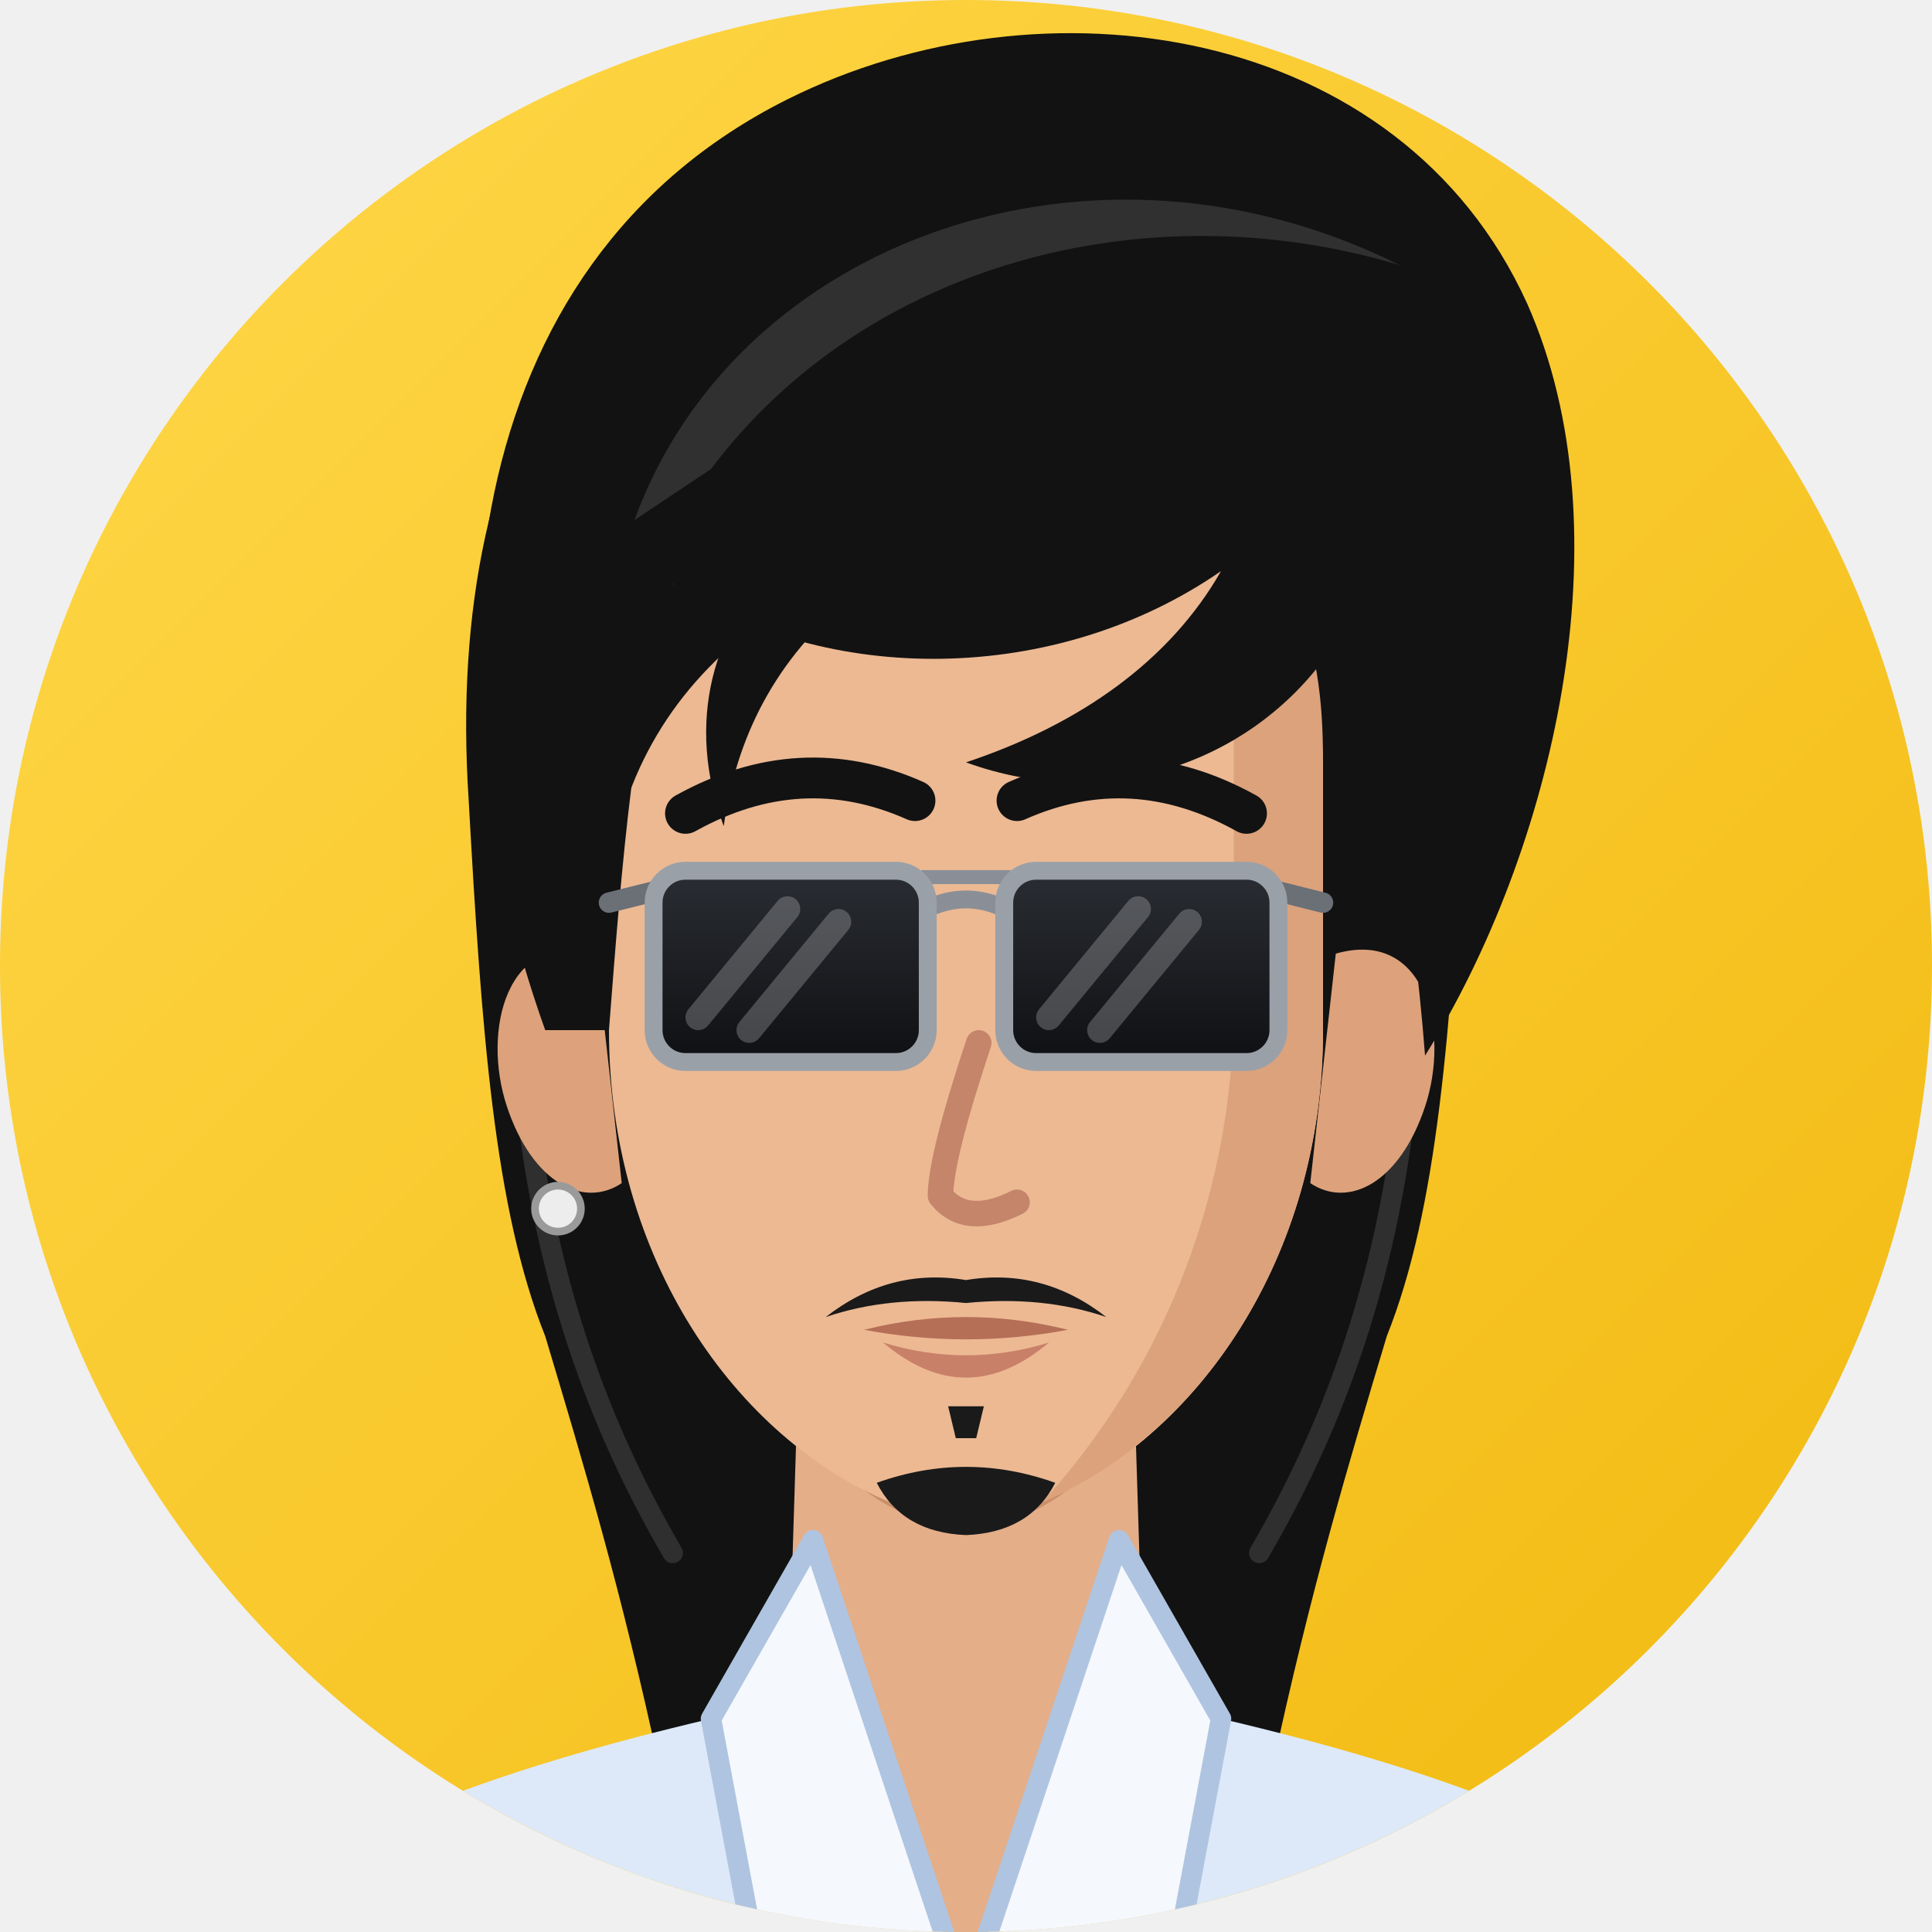
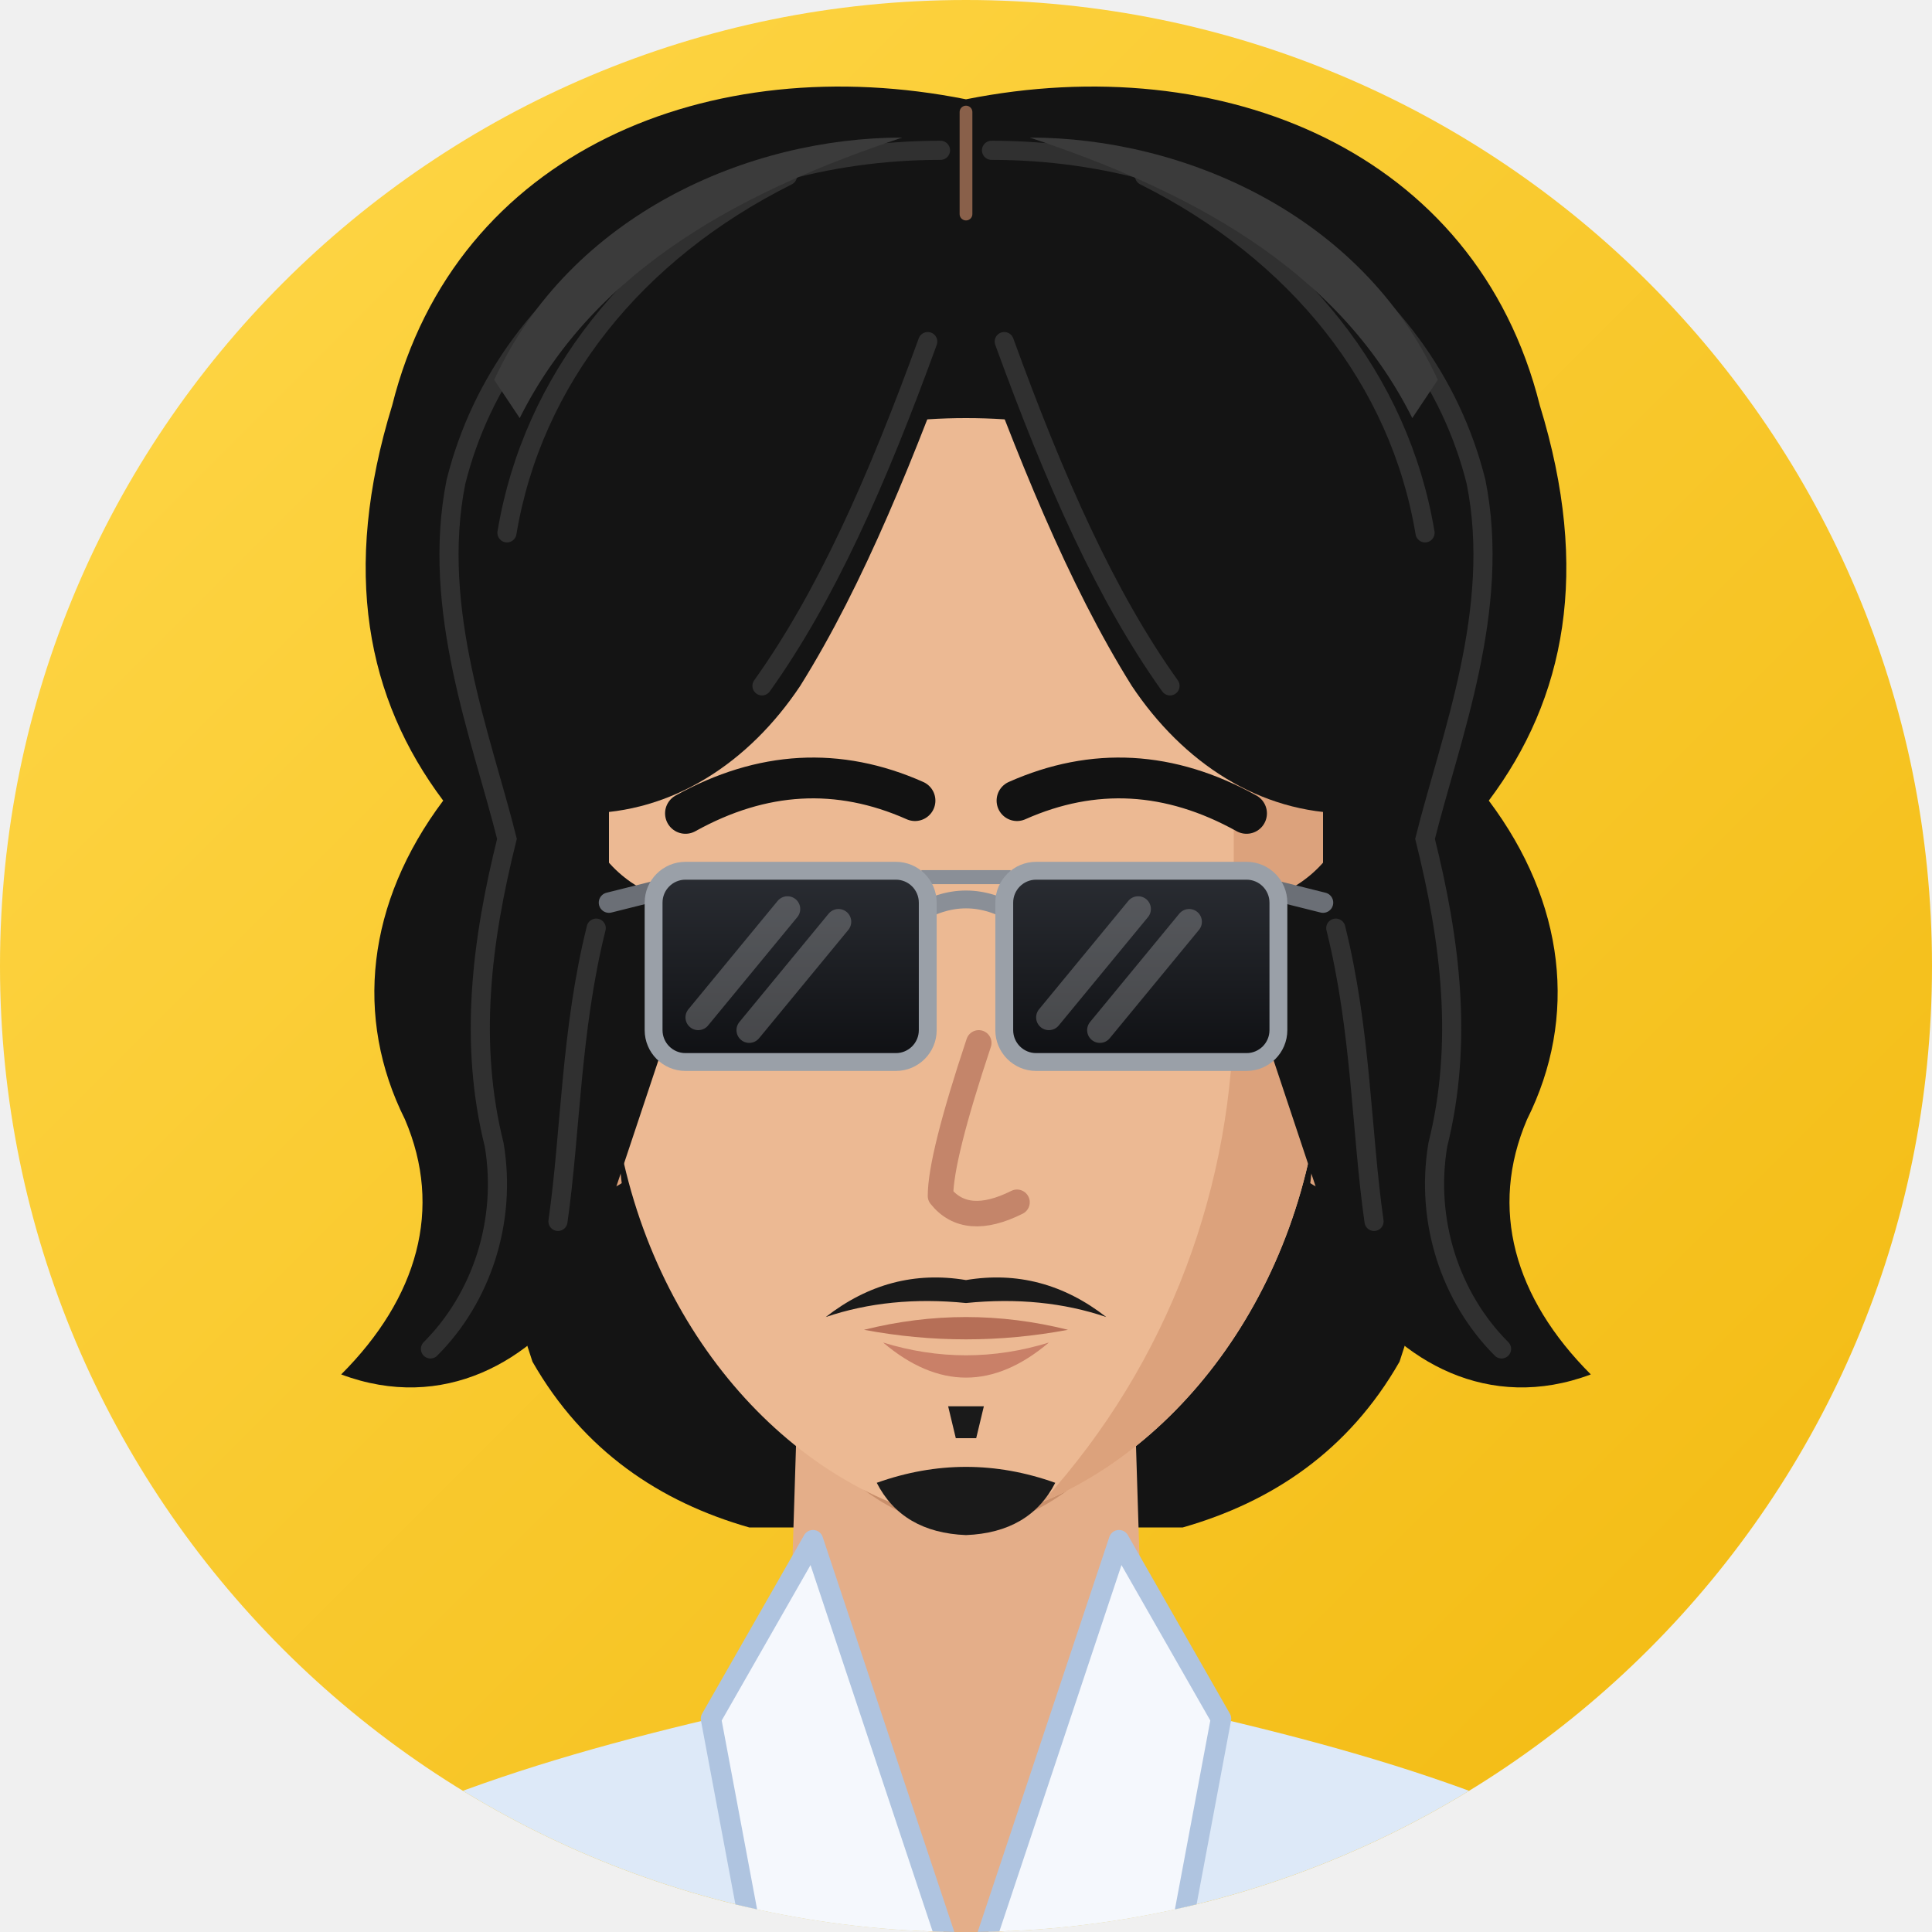
<svg xmlns="http://www.w3.org/2000/svg" role="img" aria-label="Bakht Ali" viewBox="0 0 200 200">
  <defs>
    <clipPath id="c">
      <circle cx="100" cy="100" r="100" />
    </clipPath>
    <linearGradient id="lens" x1="0" y1="0" x2="0" y2="1">
      <stop offset="0" stop-color="#2a2d33" />
      <stop offset="1" stop-color="#0f1013" />
    </linearGradient>
    <linearGradient id="bg" x1="0" y1="0" x2="1" y2="1">
      <stop offset="0" stop-color="#FFD84A" />
      <stop offset="1" stop-color="#F2B90F" />
    </linearGradient>
  </defs>
  <g clip-path="url(#c)">
    <rect width="200" height="200" fill="url(#bg)" />
    <g transform="translate(100 104) scale(1.32) translate(-100 -96)">
-       <path d="M100 28 C72 28 59 50 61 80 C62 98 63 112 67 122 C70 132 73 142 76 156 L124 156 C127 142 130 132 133 122 C137 112 138 98 139 80 C141 50 128 28 100 28 Z" fill="#121212" />
-       <path d="M65 98 C66 114 70 127 77 139 M135 98 C134 114 130 127 123 139" stroke="#2f2f2f" stroke-width="1.6" fill="none" stroke-linecap="round" />
+       <path d="M100 28 C74 28 60 46 60 74 C60 96 62 112 66 124 C70 131 76 135 83 137 L117 137 C124 135 130 131 134 124 C138 112 140 96 140 74 C140 46 126 28 100 28 Z" fill="#141414" />
      <path d="M20 210 C24 172 46 160 80 152 L100 172 L120 152 C154 160 176 172 180 210 Z" fill="#DDE9F8" />
      <path d="M140 158 C160 166 172 180 176 210 L150 210 Z" fill="#C6D8EF" />
      <path d="M87 120 L86 152 L100 174 L114 152 L113 120 Z" fill="#E4AE89" />
      <path d="M86 128 Q100 146 114 128 L114 120 L86 120 Z" fill="#C98F6B" />
      <path d="M80 152 L88 138 L100 174 L83 168 Z" fill="#F5F8FD" stroke="#AFC4E0" stroke-width="1.6" stroke-linejoin="round" />
      <path d="M120 152 L112 138 L100 174 L117 168 Z" fill="#F5F8FD" stroke="#AFC4E0" stroke-width="1.6" stroke-linejoin="round" />
      <path d="M71 92 C64 90 62 98 64 104 C66 110 70 112 73 110 Z" fill="#DDA27B" />
      <path d="M129 92 C136 90 138 98 136 104 C134 110 130 112 127 110 Z" fill="#DDA27B" />
      <circle cx="68" cy="112" r="1.8" fill="#EDEDED" stroke="#9a9a9a" stroke-width=".6" />
      <path d="M72 78 C72 58 84 50 100 50 C116 50 128 58 128 78 L128 98 C128 116 118 130 106 135 C102 137 98 137 94 135 C82 130 72 116 72 98 Z" fill="#ECB993" />
      <path d="M126 64 C128 70 128 74 128 78 L128 98 C128 116 118 130 106 135 C116 124 121 110 121 96 L121 72 Z" fill="#DCA27C" />
-       <path d="M67 98 C57 70 60 38 86 25 C106 15 134 19 144 41 C152 59 146 84 136 100 C135 87 133 77 128 69 C122 77 111 81 100 77 C109 74 116 69 120 62 C107 71 89 71 77 63 C74 72 73 85 72 98 Z" fill="#121212" />
-       <path d="M77 63 C70 69 69 77 72 86 C73 78 77 71 84 66 Z" fill="#121212" />
-       <path d="M86 61 C80 66 78 74 81 82 C82 75 85 69 91 64 Z" fill="#121212" />
-       <path d="M74 58 C82 36 110 26 134 38 C114 32 92 38 80 54 Z" fill="#303030" />
+       <path d="M100 25 C80 21 60 29 55 49 C51 62 53 72 59 80 C53 88 52 97 56 105 C59 112 57 119 51 125 C59 128 66 124 70 118 C72 112 74 106 76 100 L77 88 C74 87 71 85 70 81 C77 81 83 77 87 71 C92 63 96 53 100 42 Z" fill="#141414" />
+       <path d="M 100 25 C 120 21 140 29 145 49 C 149 62 147 72 141 80 C 147 88 148 97 144 105 C 141 112 143 119 149 125 C 141 128 134 124 130 118 C 128 112 126 106 124 100 L 123 88 C 126 87 129 85 130 81 C 123 81 117 77 113 71 C 108 63 104 53 100 42 Z" fill="#141414" />
+       <path d="M98 29 C80 29 64 39 60 55 C58 65 62 75 64 83 C62 91 61 99 63 107 C64 113 62 119 58 123" stroke="#303030" stroke-width="1.5" fill="none" stroke-linecap="round" />
+       <path d="M 102 29 C 120 29 136 39 140 55 C 142 65 138 75 136 83 C 138 91 139 99 137 107 C 136 113 138 119 142 123" stroke="#303030" stroke-width="1.5" fill="none" stroke-linecap="round" />
+       <path d="M97 44 C93 55 89 64 84 71" stroke="#303030" stroke-width="1.5" fill="none" stroke-linecap="round" />
+       <path d="M 103 44 C 107 55 111 64 116 71" stroke="#303030" stroke-width="1.5" fill="none" stroke-linecap="round" />
+       <path d="M86 31 C74 37 66 47 64 59" stroke="#303030" stroke-width="1.5" fill="none" stroke-linecap="round" />
+       <path d="M 114 31 C 126 37 134 47 136 59" stroke="#303030" stroke-width="1.5" fill="none" stroke-linecap="round" />
+       <path d="M71 90 C69 98 69 106 68 113" stroke="#303030" stroke-width="1.5" fill="none" stroke-linecap="round" />
+       <path d="M 129 90 C 131 98 131 106 132 113" stroke="#303030" stroke-width="1.5" fill="none" stroke-linecap="round" />
+       <path d="M63 47 C69 34 83 28 95 28 C83 32 71 38 65 50 Z" fill="#3b3b3b" />
+       <path d="M 137 47 C 131 34 117 28 105 28 C 117 32 129 38 135 50 Z" fill="#3b3b3b" />
+       <path d="M100 26 L100 34" stroke="#b07a5c" stroke-opacity=".75" stroke-width="1" stroke-linecap="round" />
      <path d="M78 81 Q87 76 96 80" stroke="#121212" stroke-width="3.2" fill="none" stroke-linecap="round" />
      <path d="M104 80 Q113 76 122 81" stroke="#121212" stroke-width="3.2" fill="none" stroke-linecap="round" />
      <path d="M72 88 L76 87 M124 87 L128 88" stroke="#6b6f76" stroke-width="1.6" stroke-linecap="round" />
      <path d="M96 89 Q100 86.5 104 89" stroke="#8a8f97" stroke-width="1.4" fill="none" />
      <path d="M96.5 86 L103.5 86" stroke="#8a8f97" stroke-width="1.1" />
      <rect x="75.5" y="85.5" width="21.5" height="15" rx="2.5" fill="url(#lens)" stroke="#9aa0a8" stroke-width="1.4" />
      <rect x="103" y="85.5" width="21.5" height="15" rx="2.5" fill="url(#lens)" stroke="#9aa0a8" stroke-width="1.4" />
      <path d="M79 97 L86 88.5 M83 98 L90 89.5" stroke="#fff" stroke-opacity=".22" stroke-width="2" stroke-linecap="round" />
      <path d="M106.5 97 L113.5 88.5 M110.5 98 L117.5 89.5" stroke="#fff" stroke-opacity=".22" stroke-width="2" stroke-linecap="round" />
      <path d="M101 99 Q98 108 98 111 Q100 113.5 104 111.5" stroke="#C4856A" stroke-width="2" fill="none" stroke-linecap="round" stroke-linejoin="round" />
      <path d="M89 120.5 Q94 116.6 100 117.6 Q106 116.6 111 120.5 Q106 118.8 100 119.4 Q94 118.8 89 120.5 Z" fill="#1a1a1a" />
      <path d="M92 121.5 Q100 119.5 108 121.5 Q100 123 92 121.5 Z" fill="#B66F57" />
      <path d="M93.5 122.5 Q100 128 106.5 122.5 Q100 124.5 93.5 122.5 Z" fill="#C98068" />
      <path d="M98.6 127.5 L101.4 127.5 L100.8 130 L99.2 130 Z" fill="#1a1a1a" />
      <path d="M93 133.5 Q100 131 107 133.5 Q105 137.4 100 137.6 Q95 137.4 93 133.5 Z" fill="#1a1a1a" />
    </g>
  </g>
</svg>
